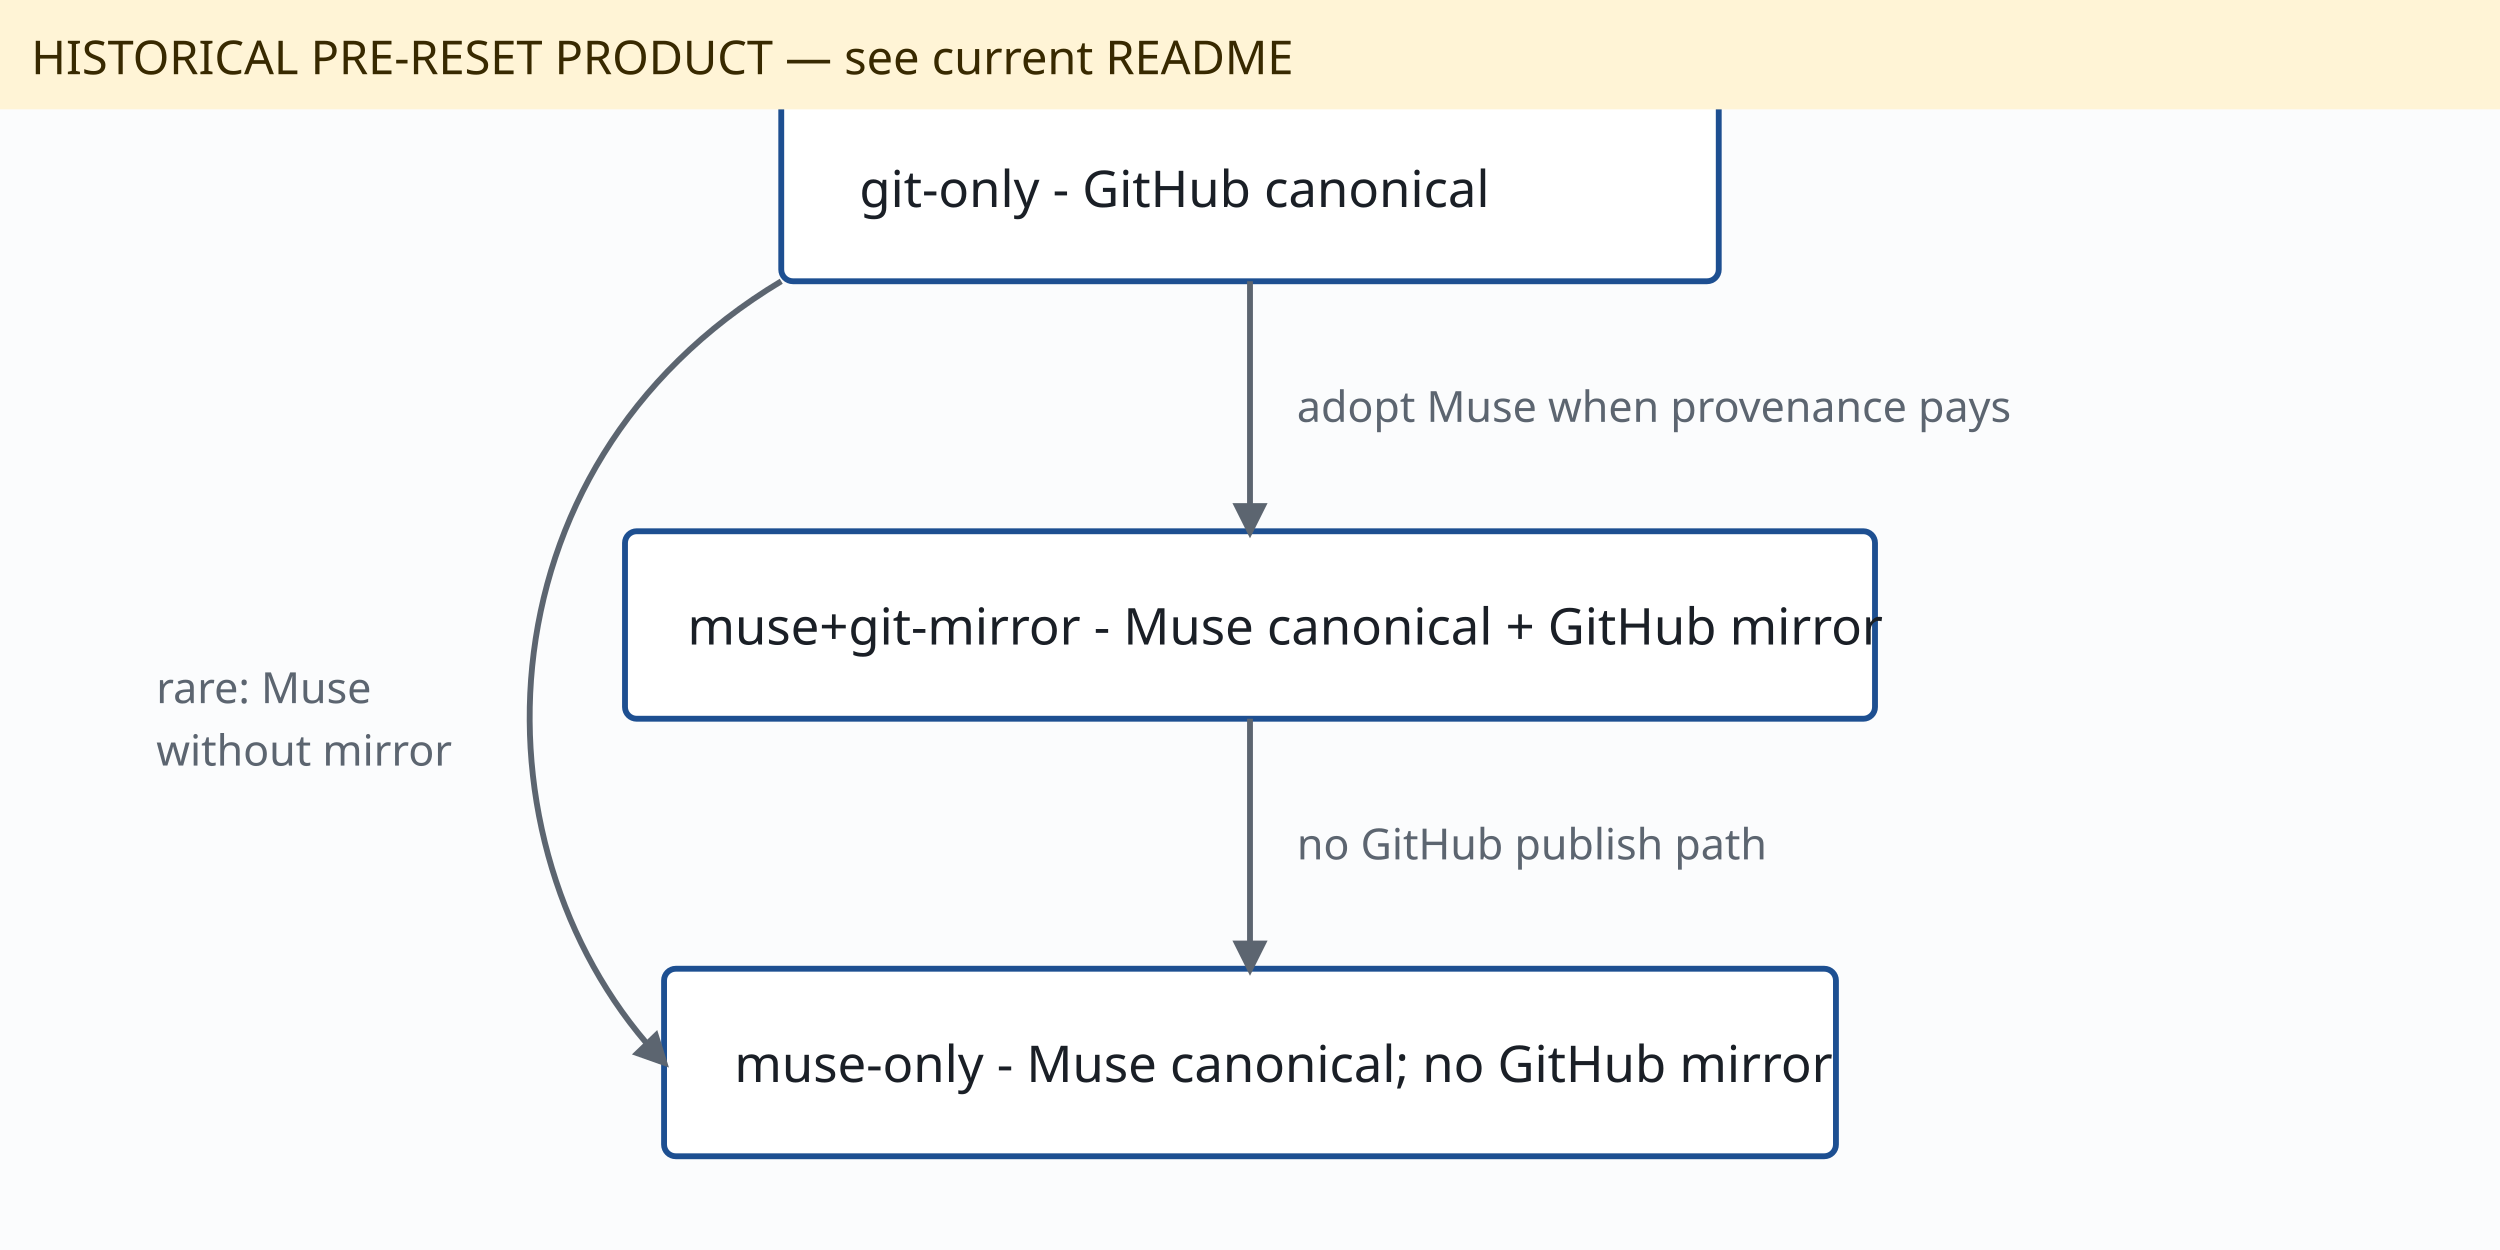
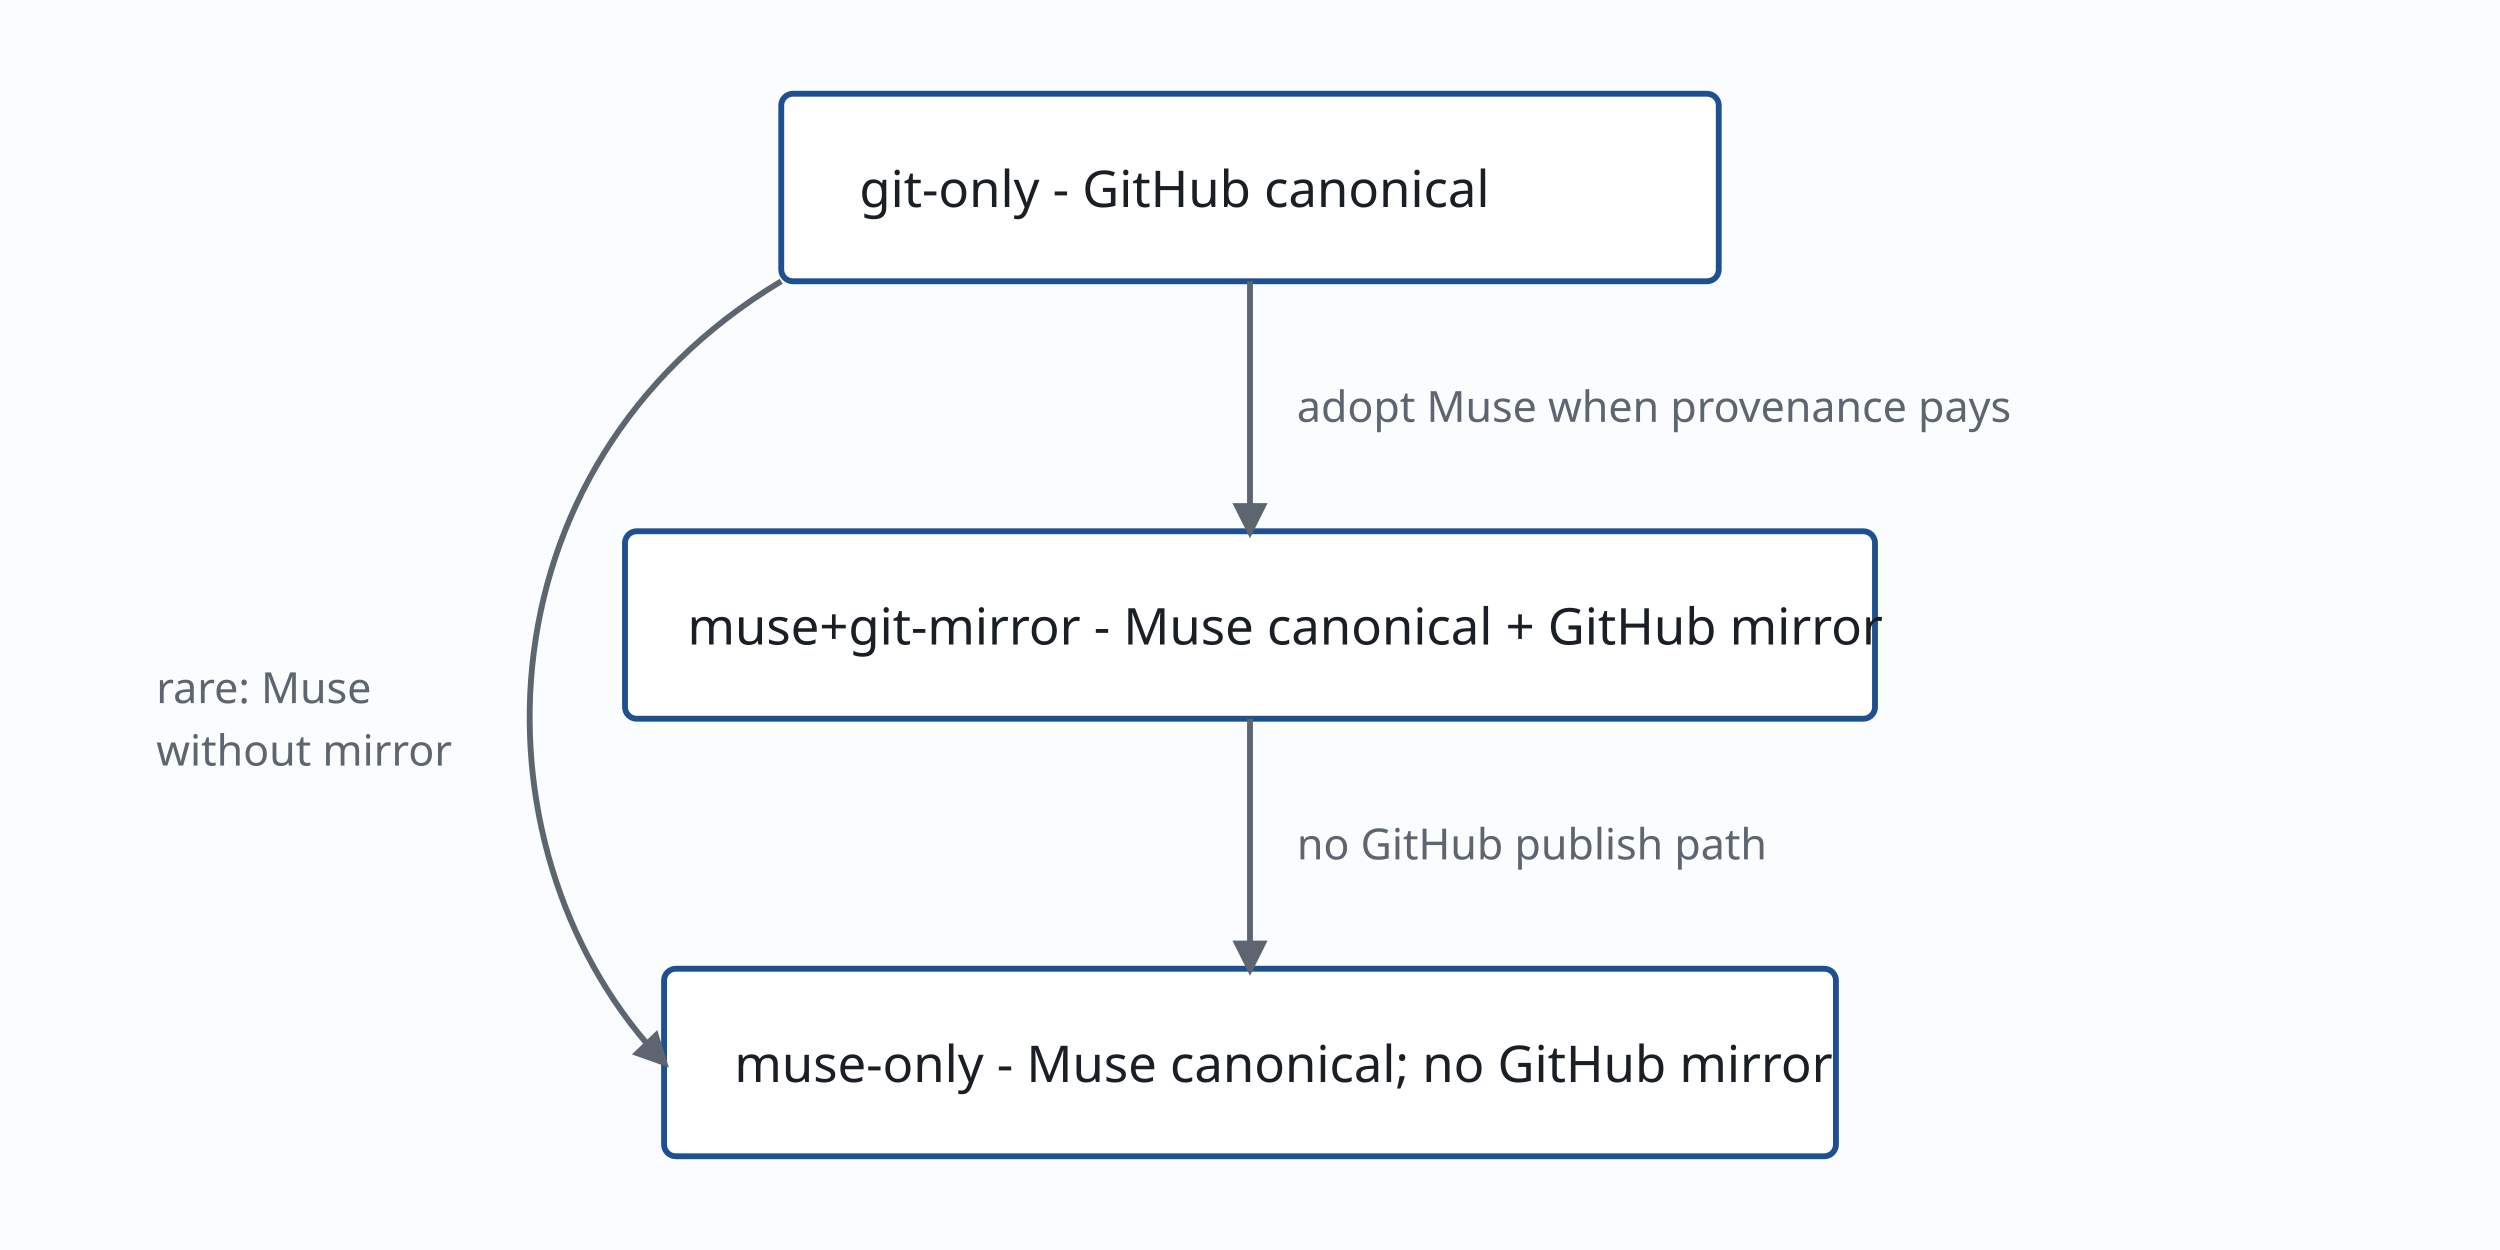
<svg xmlns="http://www.w3.org/2000/svg" viewBox="0 0 640 320" role="img" aria-labelledby="regimesTitle regimesDesc">
  <rect width="640" height="320" fill="#fbfcfd" />
  <rect x="200" y="24" width="240" height="48" rx="3" fill="#fff" stroke="#1d4f91" stroke-width="1.5" />
  <text x="220" y="53" font-family="IBM Plex Sans, Segoe UI, sans-serif" font-size="13" fill="#1a1f26">git-only - GitHub canonical</text>
  <rect x="160" y="136" width="320" height="48" rx="3" fill="#fff" stroke="#1d4f91" stroke-width="1.5" />
  <text x="176" y="165" font-family="IBM Plex Sans, Segoe UI, sans-serif" font-size="13" fill="#1a1f26">muse+git-mirror - Muse canonical + GitHub mirror</text>
  <rect x="170" y="248" width="300" height="48" rx="3" fill="#fff" stroke="#1d4f91" stroke-width="1.5" />
  <text x="188" y="277" font-family="IBM Plex Sans, Segoe UI, sans-serif" font-size="13" fill="#1a1f26">muse-only - Muse canonical; no GitHub mirror</text>
  <path d="M320 72 V136" stroke="#5c6570" stroke-width="1.5" marker-end="url(#rArrow)" />
  <text x="332" y="108" font-family="IBM Plex Sans, Segoe UI, sans-serif" font-size="11" fill="#5c6570">adopt Muse when provenance pays</text>
  <path d="M320 184 V248" stroke="#5c6570" stroke-width="1.5" marker-end="url(#rArrow)" />
  <text x="332" y="220" font-family="IBM Plex Sans, Segoe UI, sans-serif" font-size="11" fill="#5c6570">no GitHub publish path</text>
  <path d="M200 72 C120 120, 120 220, 170 272" stroke="#5c6570" stroke-width="1.5" fill="none" marker-end="url(#rArrow)" />
  <text x="40" y="180" font-family="IBM Plex Sans, Segoe UI, sans-serif" font-size="11" fill="#5c6570">rare: Muse</text>
  <text x="40" y="196" font-family="IBM Plex Sans, Segoe UI, sans-serif" font-size="11" fill="#5c6570">without mirror</text>
  <defs>
    <marker id="rArrow" viewBox="0 0 10 10" refX="8" refY="5" markerWidth="6" markerHeight="6" orient="auto-start-reverse">
      <path d="M0 0 L10 5 L0 10 z" fill="#5c6570" />
    </marker>
  </defs>
-   <g aria-label="Historical pre-reset product">
-     <rect x="0" y="0" width="100%" height="28" fill="#fff4d6" />
-     <text x="8" y="19" fill="#382900" font-family="sans-serif" font-size="12">HISTORICAL PRE-RESET PRODUCT — see current README</text>
-   </g>
</svg>
